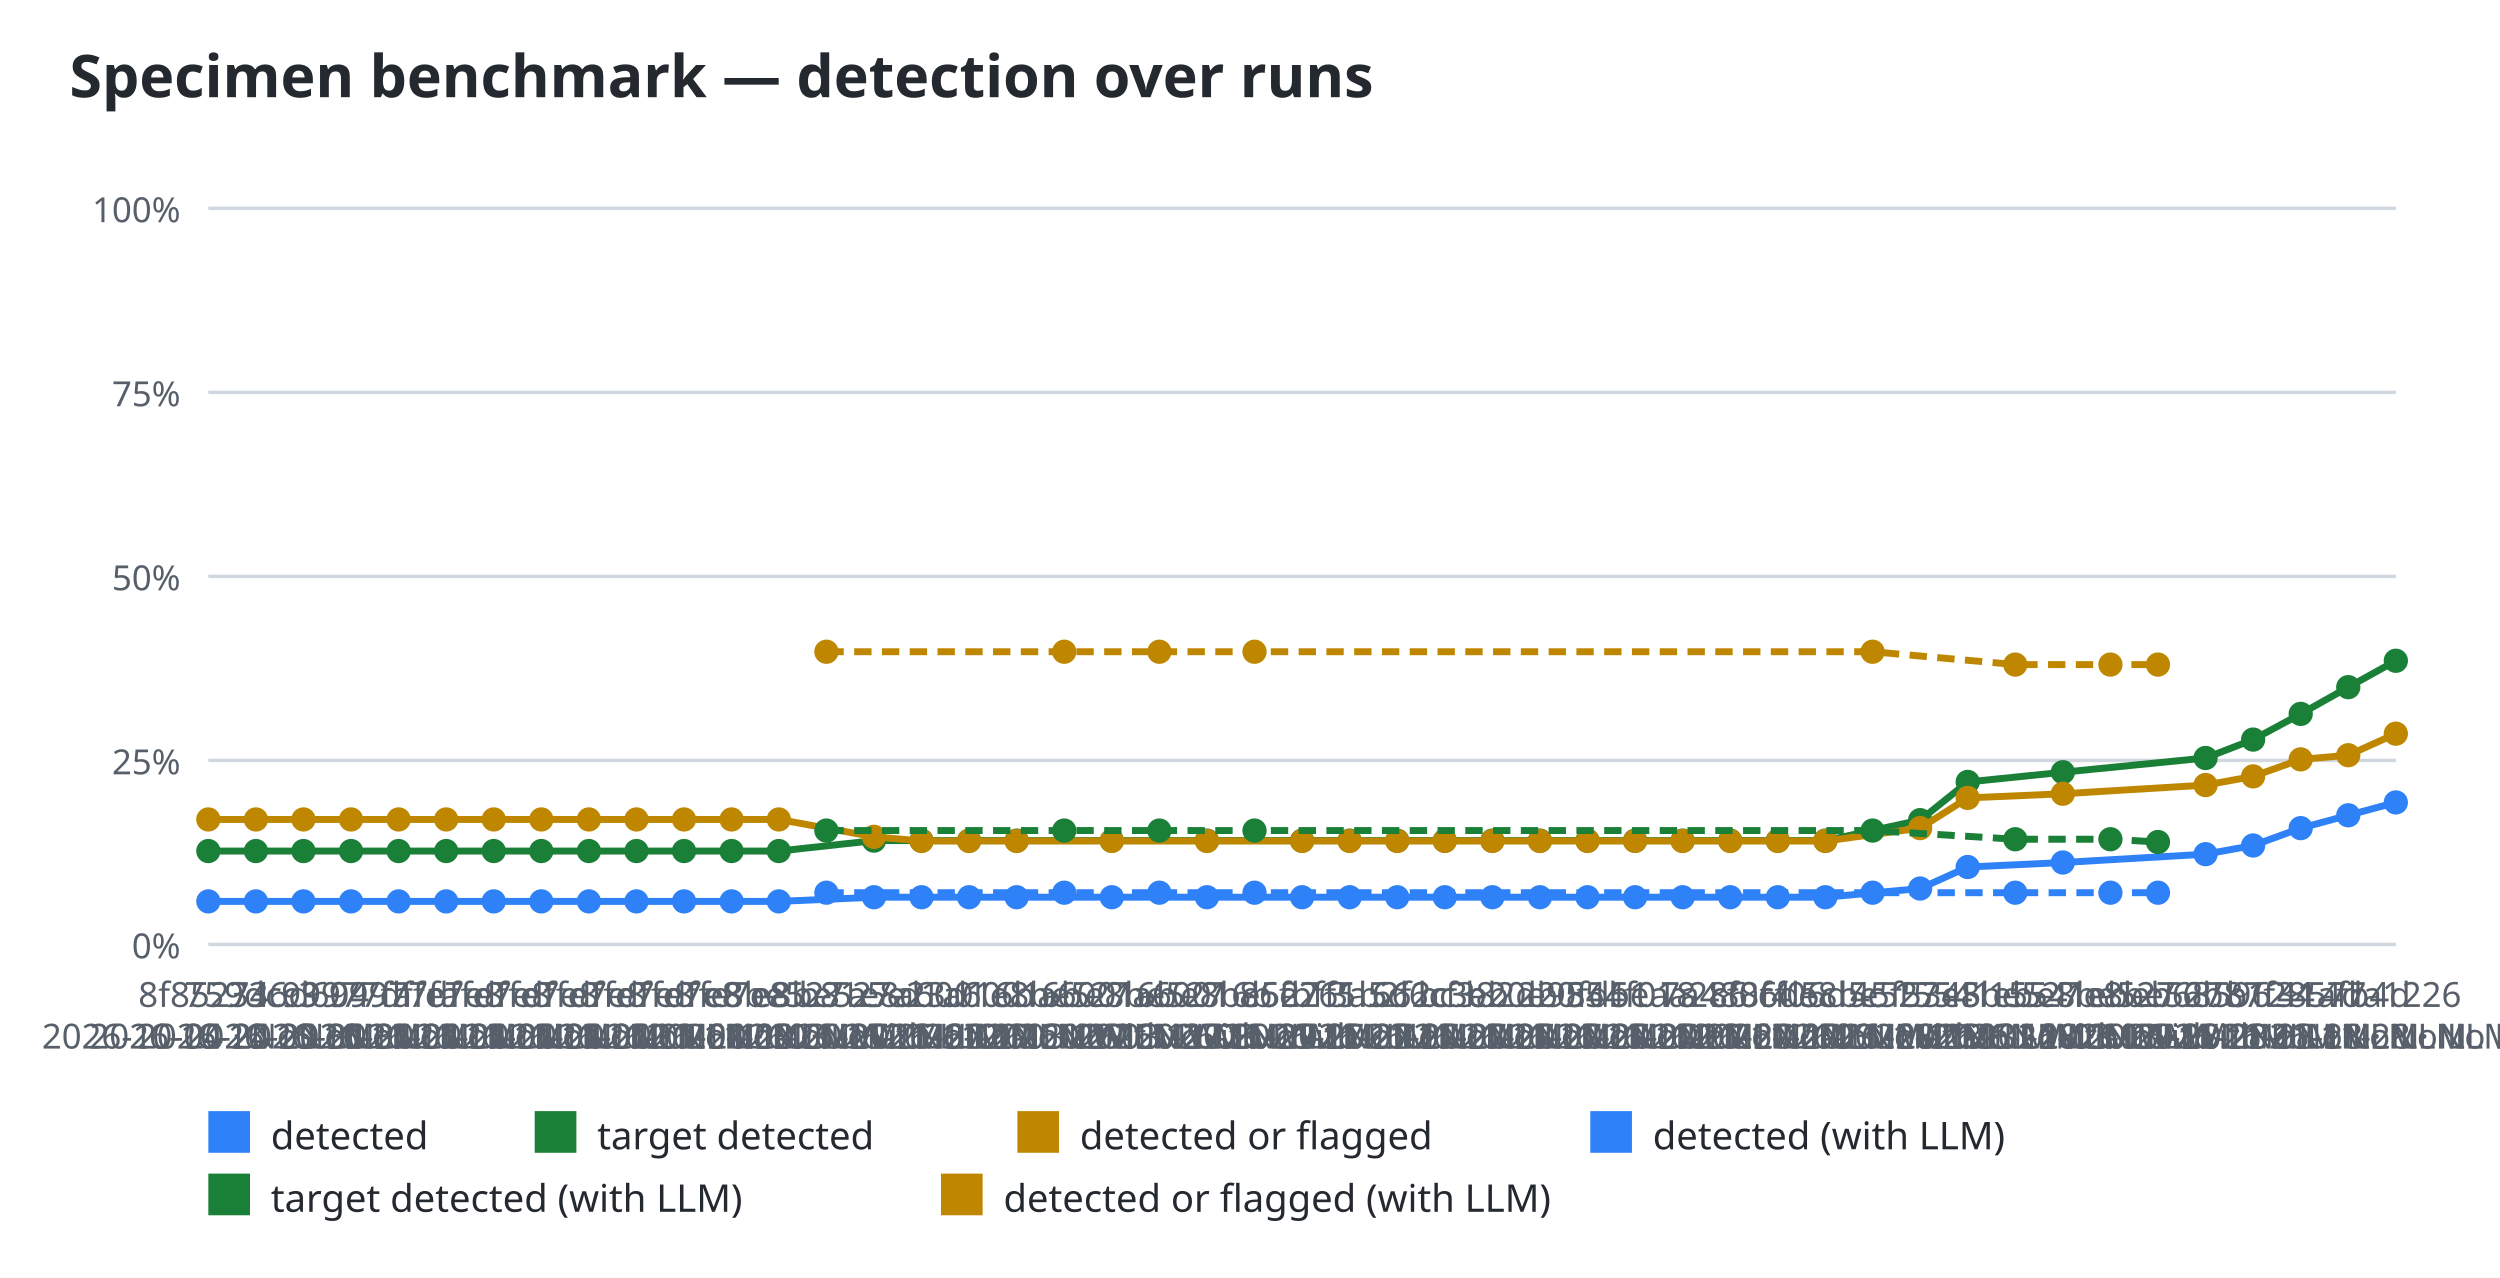
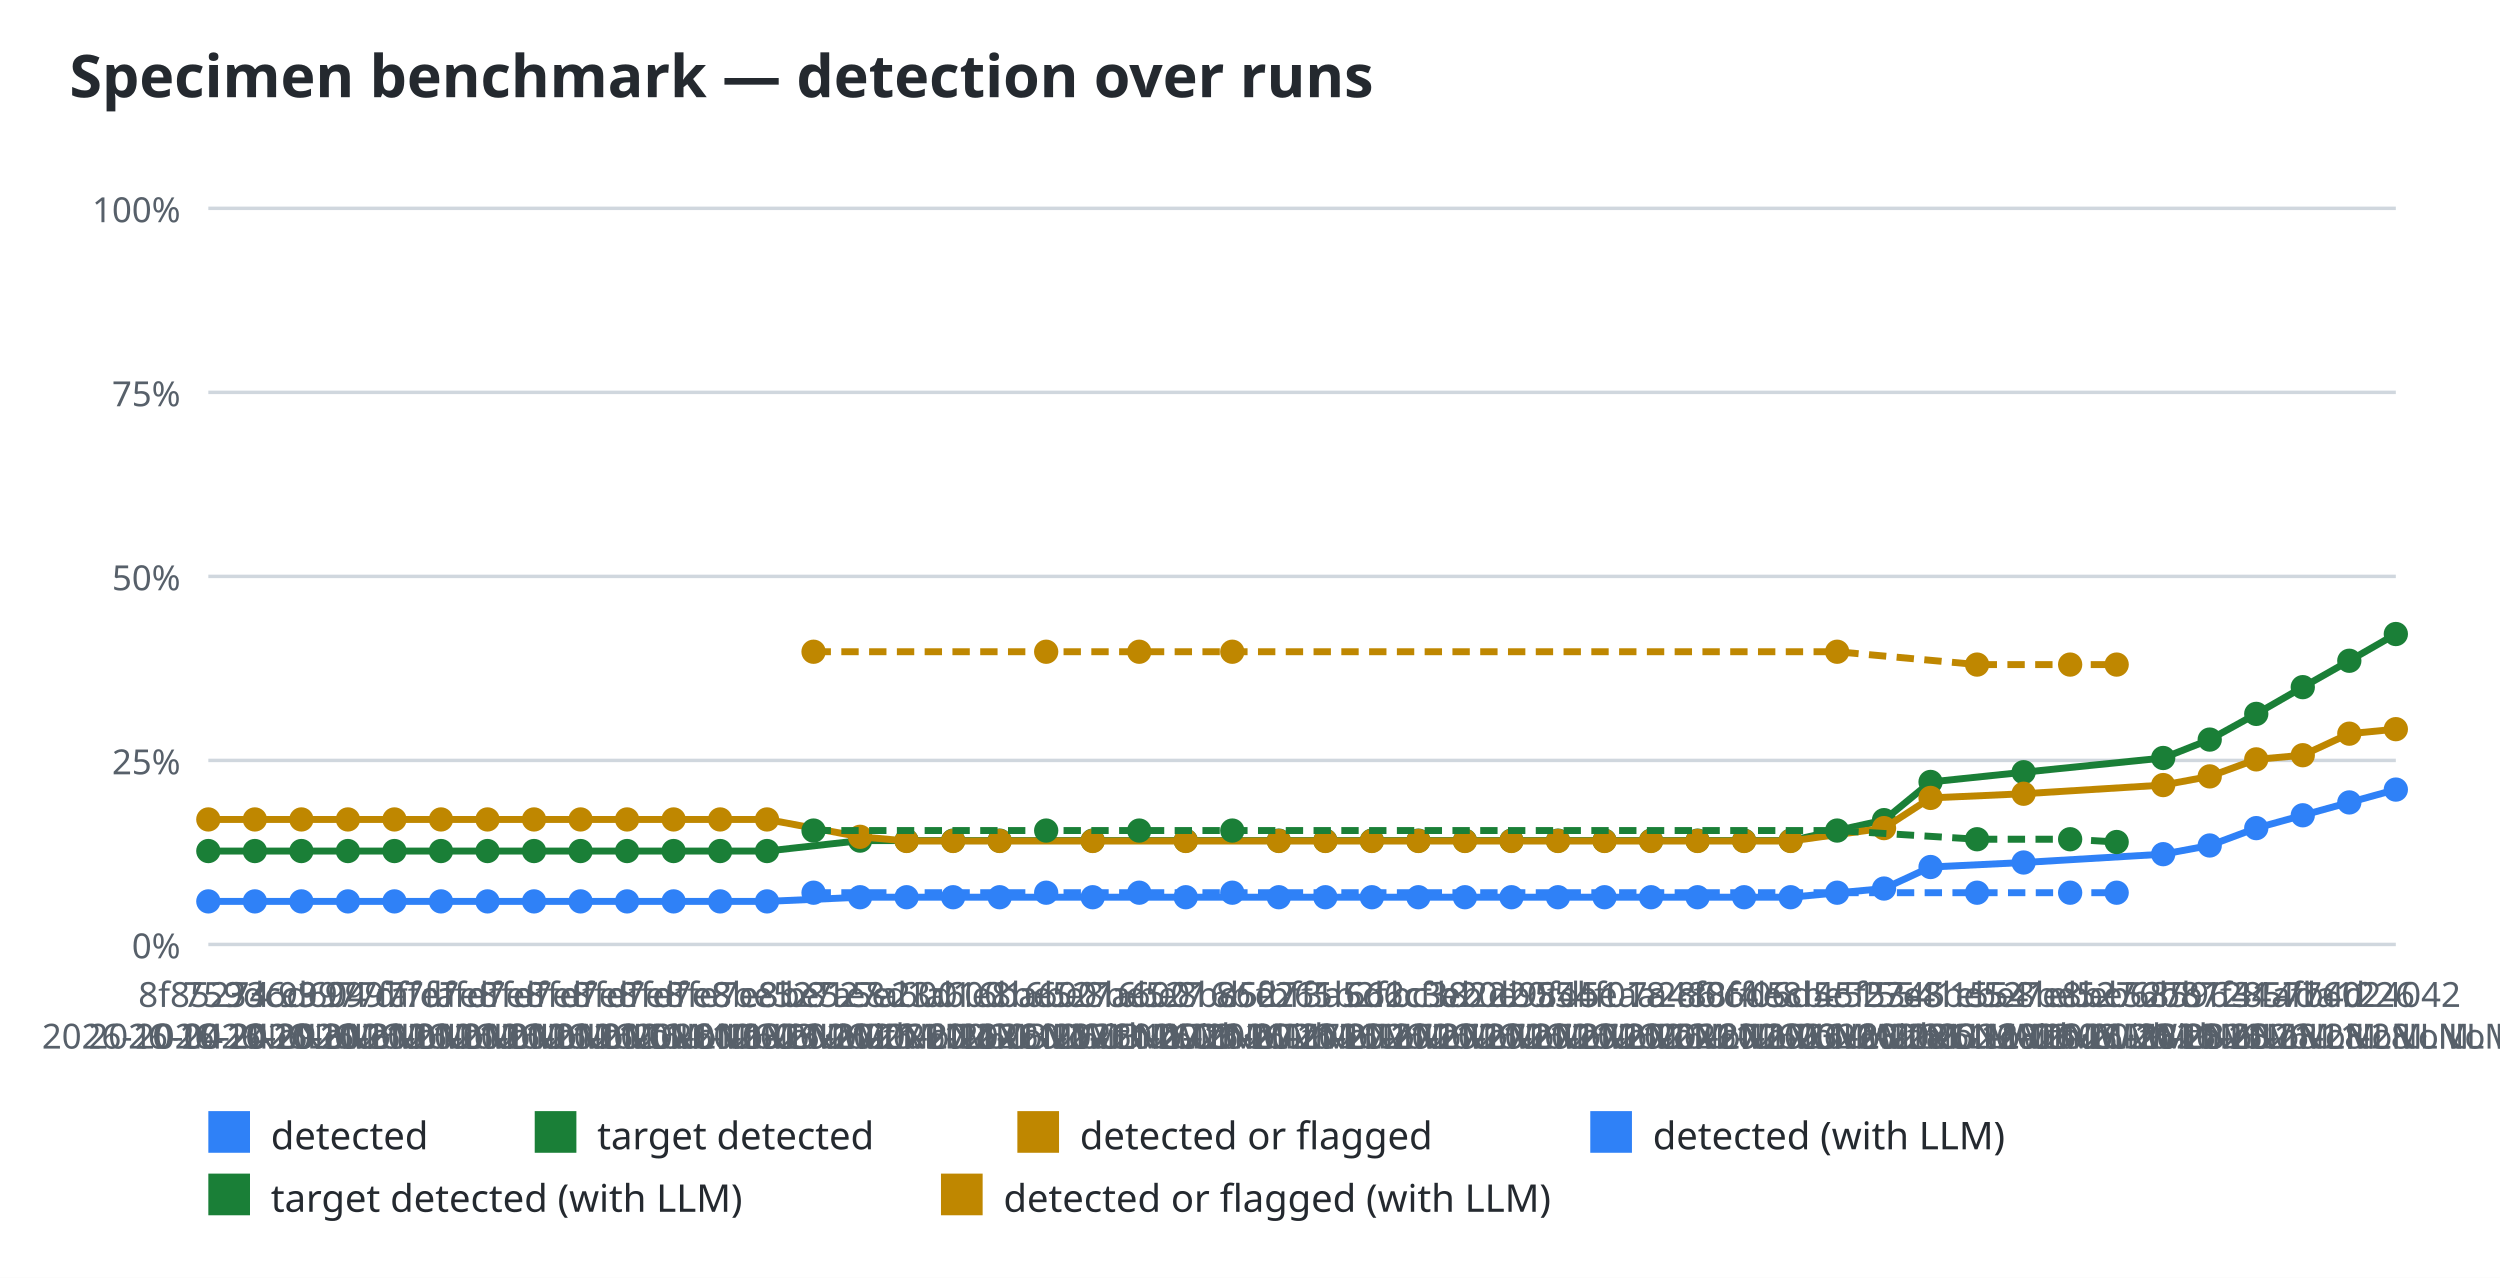
<svg xmlns="http://www.w3.org/2000/svg" viewBox="0 0 720 368" font-family="sans-serif">
  <rect width="720" height="368" fill="white" />
  <text x="20" y="28" font-size="17" font-weight="bold" fill="#24292f">Specimen benchmark — detection over runs</text>
  <line x1="60" y1="272.0" x2="690" y2="272.0" stroke="#d0d7de" stroke-width="1" />
  <text x="52" y="276.0" font-size="10" fill="#57606a" text-anchor="end">0%</text>
  <line x1="60" y1="219.0" x2="690" y2="219.0" stroke="#d0d7de" stroke-width="1" />
  <text x="52" y="223.0" font-size="10" fill="#57606a" text-anchor="end">25%</text>
  <line x1="60" y1="166.0" x2="690" y2="166.0" stroke="#d0d7de" stroke-width="1" />
  <text x="52" y="170.0" font-size="10" fill="#57606a" text-anchor="end">50%</text>
  <line x1="60" y1="113.0" x2="690" y2="113.0" stroke="#d0d7de" stroke-width="1" />
  <text x="52" y="117.0" font-size="10" fill="#57606a" text-anchor="end">75%</text>
  <line x1="60" y1="60.0" x2="690" y2="60.0" stroke="#d0d7de" stroke-width="1" />
  <text x="52" y="64.0" font-size="10" fill="#57606a" text-anchor="end">100%</text>
-   <polyline points="60.0,259.6 73.7,259.6 87.4,259.6 101.1,259.6 114.8,259.6 128.5,259.6 142.2,259.6 155.9,259.6 169.6,259.6 183.3,259.6 197.0,259.6 210.7,259.6 224.3,259.6 251.7,258.4 265.4,258.4 279.1,258.4 292.8,258.4 320.2,258.4 347.6,258.4 375.0,258.4 388.7,258.4 402.4,258.4 416.1,258.4 429.8,258.4 443.5,258.4 457.2,258.4 470.9,258.4 484.6,258.4 498.3,258.4 512.0,258.4 525.7,258.4 553.0,255.9 566.7,249.7 594.1,248.4 635.2,246.0 648.9,243.5 662.6,238.5 676.3,234.8 690.0,231.1" fill="none" stroke="#2f81f7" stroke-width="2" />
+   <polyline points="60.0,259.6 73.4,259.6 86.8,259.6 100.2,259.6 113.6,259.6 127.0,259.6 140.4,259.6 153.8,259.6 167.2,259.6 180.6,259.6 194.0,259.6 207.4,259.6 220.9,259.6 247.7,258.4 261.1,258.4 274.5,258.4 287.9,258.4 314.7,258.4 341.5,258.4 368.3,258.4 381.7,258.4 395.1,258.4 408.5,258.4 421.9,258.4 435.3,258.4 448.7,258.4 462.1,258.4 475.5,258.4 488.9,258.4 502.3,258.4 515.7,258.4 542.6,255.9 556.0,249.7 582.8,248.4 623.0,246.0 636.4,243.5 649.8,238.5 663.2,234.8 676.6,231.1 690.0,227.4" fill="none" stroke="#2f81f7" stroke-width="2" />
  <circle cx="60.0" cy="259.6" r="3.5" fill="#2f81f7" />
-   <circle cx="73.7" cy="259.6" r="3.5" fill="#2f81f7" />
-   <circle cx="87.4" cy="259.6" r="3.5" fill="#2f81f7" />
-   <circle cx="101.1" cy="259.6" r="3.5" fill="#2f81f7" />
-   <circle cx="114.8" cy="259.6" r="3.5" fill="#2f81f7" />
-   <circle cx="128.5" cy="259.6" r="3.5" fill="#2f81f7" />
-   <circle cx="142.2" cy="259.6" r="3.5" fill="#2f81f7" />
-   <circle cx="155.9" cy="259.6" r="3.5" fill="#2f81f7" />
-   <circle cx="169.6" cy="259.6" r="3.5" fill="#2f81f7" />
-   <circle cx="183.3" cy="259.6" r="3.5" fill="#2f81f7" />
-   <circle cx="197.0" cy="259.6" r="3.5" fill="#2f81f7" />
-   <circle cx="210.7" cy="259.6" r="3.5" fill="#2f81f7" />
-   <circle cx="224.3" cy="259.6" r="3.5" fill="#2f81f7" />
-   <circle cx="251.7" cy="258.4" r="3.5" fill="#2f81f7" />
-   <circle cx="265.4" cy="258.4" r="3.5" fill="#2f81f7" />
-   <circle cx="279.1" cy="258.4" r="3.5" fill="#2f81f7" />
-   <circle cx="292.8" cy="258.4" r="3.5" fill="#2f81f7" />
-   <circle cx="320.2" cy="258.4" r="3.5" fill="#2f81f7" />
-   <circle cx="347.6" cy="258.4" r="3.5" fill="#2f81f7" />
-   <circle cx="375.0" cy="258.4" r="3.5" fill="#2f81f7" />
-   <circle cx="388.7" cy="258.4" r="3.5" fill="#2f81f7" />
-   <circle cx="402.4" cy="258.4" r="3.5" fill="#2f81f7" />
-   <circle cx="416.1" cy="258.4" r="3.5" fill="#2f81f7" />
-   <circle cx="429.8" cy="258.4" r="3.5" fill="#2f81f7" />
-   <circle cx="443.5" cy="258.4" r="3.5" fill="#2f81f7" />
-   <circle cx="457.2" cy="258.4" r="3.5" fill="#2f81f7" />
-   <circle cx="470.9" cy="258.4" r="3.5" fill="#2f81f7" />
-   <circle cx="484.6" cy="258.4" r="3.5" fill="#2f81f7" />
-   <circle cx="498.3" cy="258.4" r="3.5" fill="#2f81f7" />
-   <circle cx="512.0" cy="258.4" r="3.5" fill="#2f81f7" />
-   <circle cx="525.7" cy="258.4" r="3.5" fill="#2f81f7" />
-   <circle cx="553.0" cy="255.9" r="3.5" fill="#2f81f7" />
-   <circle cx="566.7" cy="249.7" r="3.5" fill="#2f81f7" />
-   <circle cx="594.1" cy="248.4" r="3.5" fill="#2f81f7" />
-   <circle cx="635.2" cy="246.0" r="3.5" fill="#2f81f7" />
-   <circle cx="648.9" cy="243.5" r="3.5" fill="#2f81f7" />
-   <circle cx="662.6" cy="238.5" r="3.5" fill="#2f81f7" />
-   <circle cx="676.3" cy="234.8" r="3.5" fill="#2f81f7" />
-   <circle cx="690.0" cy="231.1" r="3.5" fill="#2f81f7" />
-   <polyline points="60.0,245.1 73.7,245.1 87.4,245.1 101.1,245.1 114.8,245.1 128.5,245.1 142.2,245.1 155.9,245.1 169.6,245.1 183.3,245.1 197.0,245.1 210.7,245.1 224.3,245.1 251.7,242.1 265.4,242.1 279.1,242.1 292.8,242.1 320.2,242.1 347.6,242.1 375.0,242.1 388.7,242.1 402.4,242.1 416.1,242.1 429.8,242.1 443.5,242.1 457.2,242.1 470.9,242.1 484.6,242.1 498.3,242.1 512.0,242.1 525.7,242.1 553.0,236.2 566.7,225.2 594.1,222.4 635.2,218.3 648.9,213.0 662.6,205.6 676.3,197.9 690.0,190.3" fill="none" stroke="#1a7f37" stroke-width="2" />
+   <circle cx="73.4" cy="259.6" r="3.5" fill="#2f81f7" />
+   <circle cx="86.8" cy="259.6" r="3.5" fill="#2f81f7" />
+   <circle cx="100.2" cy="259.6" r="3.5" fill="#2f81f7" />
+   <circle cx="113.6" cy="259.6" r="3.5" fill="#2f81f7" />
+   <circle cx="127.0" cy="259.6" r="3.5" fill="#2f81f7" />
+   <circle cx="140.4" cy="259.6" r="3.5" fill="#2f81f7" />
+   <circle cx="153.8" cy="259.6" r="3.5" fill="#2f81f7" />
+   <circle cx="167.2" cy="259.6" r="3.5" fill="#2f81f7" />
+   <circle cx="180.6" cy="259.6" r="3.5" fill="#2f81f7" />
+   <circle cx="194.0" cy="259.6" r="3.5" fill="#2f81f7" />
+   <circle cx="207.4" cy="259.6" r="3.5" fill="#2f81f7" />
+   <circle cx="220.9" cy="259.6" r="3.5" fill="#2f81f7" />
+   <circle cx="247.7" cy="258.4" r="3.5" fill="#2f81f7" />
+   <circle cx="261.1" cy="258.4" r="3.5" fill="#2f81f7" />
+   <circle cx="274.5" cy="258.4" r="3.5" fill="#2f81f7" />
+   <circle cx="287.9" cy="258.4" r="3.5" fill="#2f81f7" />
+   <circle cx="314.7" cy="258.4" r="3.5" fill="#2f81f7" />
+   <circle cx="341.5" cy="258.4" r="3.5" fill="#2f81f7" />
+   <circle cx="368.3" cy="258.4" r="3.5" fill="#2f81f7" />
+   <circle cx="381.7" cy="258.4" r="3.5" fill="#2f81f7" />
+   <circle cx="395.1" cy="258.4" r="3.5" fill="#2f81f7" />
+   <circle cx="408.5" cy="258.4" r="3.5" fill="#2f81f7" />
+   <circle cx="421.9" cy="258.4" r="3.5" fill="#2f81f7" />
+   <circle cx="435.3" cy="258.4" r="3.5" fill="#2f81f7" />
+   <circle cx="448.7" cy="258.4" r="3.5" fill="#2f81f7" />
+   <circle cx="462.1" cy="258.4" r="3.5" fill="#2f81f7" />
+   <circle cx="475.5" cy="258.4" r="3.5" fill="#2f81f7" />
+   <circle cx="488.9" cy="258.4" r="3.5" fill="#2f81f7" />
+   <circle cx="502.3" cy="258.4" r="3.5" fill="#2f81f7" />
+   <circle cx="515.7" cy="258.4" r="3.5" fill="#2f81f7" />
+   <circle cx="542.6" cy="255.9" r="3.5" fill="#2f81f7" />
+   <circle cx="556.0" cy="249.7" r="3.5" fill="#2f81f7" />
+   <circle cx="582.8" cy="248.4" r="3.5" fill="#2f81f7" />
+   <circle cx="623.0" cy="246.0" r="3.5" fill="#2f81f7" />
+   <circle cx="636.4" cy="243.5" r="3.5" fill="#2f81f7" />
+   <circle cx="649.8" cy="238.5" r="3.5" fill="#2f81f7" />
+   <circle cx="663.2" cy="234.8" r="3.5" fill="#2f81f7" />
+   <circle cx="676.6" cy="231.1" r="3.5" fill="#2f81f7" />
+   <circle cx="690.0" cy="227.4" r="3.5" fill="#2f81f7" />
+   <polyline points="60.0,245.1 73.4,245.1 86.8,245.1 100.2,245.1 113.6,245.1 127.0,245.1 140.4,245.1 153.8,245.1 167.2,245.1 180.6,245.1 194.0,245.1 207.4,245.1 220.9,245.1 247.7,242.1 261.1,242.1 274.5,242.1 287.9,242.1 314.7,242.1 341.5,242.1 368.3,242.1 381.7,242.1 395.1,242.1 408.5,242.1 421.9,242.1 435.3,242.1 448.7,242.1 462.1,242.1 475.5,242.1 488.9,242.1 502.3,242.1 515.7,242.1 542.6,236.2 556.0,225.2 582.8,222.4 623.0,218.3 636.4,213.0 649.8,205.6 663.2,197.9 676.6,190.3 690.0,182.6" fill="none" stroke="#1a7f37" stroke-width="2" />
  <circle cx="60.0" cy="245.1" r="3.5" fill="#1a7f37" />
-   <circle cx="73.7" cy="245.1" r="3.5" fill="#1a7f37" />
-   <circle cx="87.4" cy="245.1" r="3.5" fill="#1a7f37" />
-   <circle cx="101.1" cy="245.1" r="3.5" fill="#1a7f37" />
-   <circle cx="114.8" cy="245.1" r="3.5" fill="#1a7f37" />
-   <circle cx="128.5" cy="245.1" r="3.5" fill="#1a7f37" />
-   <circle cx="142.2" cy="245.1" r="3.5" fill="#1a7f37" />
-   <circle cx="155.9" cy="245.1" r="3.5" fill="#1a7f37" />
-   <circle cx="169.6" cy="245.1" r="3.5" fill="#1a7f37" />
-   <circle cx="183.3" cy="245.1" r="3.5" fill="#1a7f37" />
-   <circle cx="197.0" cy="245.1" r="3.5" fill="#1a7f37" />
-   <circle cx="210.7" cy="245.1" r="3.5" fill="#1a7f37" />
-   <circle cx="224.3" cy="245.1" r="3.5" fill="#1a7f37" />
-   <circle cx="251.7" cy="242.1" r="3.5" fill="#1a7f37" />
-   <circle cx="265.4" cy="242.1" r="3.5" fill="#1a7f37" />
-   <circle cx="279.1" cy="242.1" r="3.5" fill="#1a7f37" />
-   <circle cx="292.8" cy="242.1" r="3.5" fill="#1a7f37" />
-   <circle cx="320.2" cy="242.1" r="3.5" fill="#1a7f37" />
-   <circle cx="347.6" cy="242.1" r="3.5" fill="#1a7f37" />
-   <circle cx="375.0" cy="242.1" r="3.5" fill="#1a7f37" />
-   <circle cx="388.7" cy="242.1" r="3.5" fill="#1a7f37" />
-   <circle cx="402.4" cy="242.1" r="3.5" fill="#1a7f37" />
-   <circle cx="416.1" cy="242.1" r="3.5" fill="#1a7f37" />
-   <circle cx="429.8" cy="242.1" r="3.5" fill="#1a7f37" />
-   <circle cx="443.5" cy="242.1" r="3.5" fill="#1a7f37" />
-   <circle cx="457.2" cy="242.1" r="3.5" fill="#1a7f37" />
-   <circle cx="470.9" cy="242.1" r="3.5" fill="#1a7f37" />
-   <circle cx="484.6" cy="242.1" r="3.5" fill="#1a7f37" />
-   <circle cx="498.3" cy="242.1" r="3.5" fill="#1a7f37" />
-   <circle cx="512.0" cy="242.1" r="3.5" fill="#1a7f37" />
-   <circle cx="525.7" cy="242.1" r="3.5" fill="#1a7f37" />
-   <circle cx="553.0" cy="236.2" r="3.5" fill="#1a7f37" />
-   <circle cx="566.7" cy="225.2" r="3.5" fill="#1a7f37" />
-   <circle cx="594.1" cy="222.4" r="3.5" fill="#1a7f37" />
-   <circle cx="635.2" cy="218.3" r="3.5" fill="#1a7f37" />
-   <circle cx="648.9" cy="213.0" r="3.5" fill="#1a7f37" />
-   <circle cx="662.6" cy="205.6" r="3.5" fill="#1a7f37" />
-   <circle cx="676.3" cy="197.9" r="3.5" fill="#1a7f37" />
-   <circle cx="690.0" cy="190.3" r="3.5" fill="#1a7f37" />
-   <polyline points="60.0,236.0 73.7,236.0 87.4,236.0 101.1,236.0 114.8,236.0 128.5,236.0 142.2,236.0 155.9,236.0 169.6,236.0 183.3,236.0 197.0,236.0 210.7,236.0 224.3,236.0 251.7,241.0 265.4,242.2 279.1,242.2 292.8,242.2 320.2,242.2 347.6,242.2 375.0,242.2 388.7,242.2 402.4,242.2 416.1,242.2 429.8,242.2 443.5,242.2 457.2,242.2 470.9,242.2 484.6,242.2 498.3,242.2 512.0,242.2 525.7,242.2 553.0,238.5 566.7,229.8 594.1,228.6 635.2,226.1 648.9,223.6 662.6,218.7 676.3,217.5 690.0,211.3" fill="none" stroke="#bf8700" stroke-width="2" />
+   <circle cx="73.4" cy="245.1" r="3.5" fill="#1a7f37" />
+   <circle cx="86.8" cy="245.1" r="3.5" fill="#1a7f37" />
+   <circle cx="100.2" cy="245.1" r="3.5" fill="#1a7f37" />
+   <circle cx="113.6" cy="245.1" r="3.5" fill="#1a7f37" />
+   <circle cx="127.0" cy="245.1" r="3.5" fill="#1a7f37" />
+   <circle cx="140.4" cy="245.1" r="3.5" fill="#1a7f37" />
+   <circle cx="153.8" cy="245.1" r="3.5" fill="#1a7f37" />
+   <circle cx="167.2" cy="245.1" r="3.5" fill="#1a7f37" />
+   <circle cx="180.6" cy="245.1" r="3.5" fill="#1a7f37" />
+   <circle cx="194.0" cy="245.1" r="3.5" fill="#1a7f37" />
+   <circle cx="207.4" cy="245.1" r="3.5" fill="#1a7f37" />
+   <circle cx="220.9" cy="245.1" r="3.5" fill="#1a7f37" />
+   <circle cx="247.7" cy="242.1" r="3.5" fill="#1a7f37" />
+   <circle cx="261.1" cy="242.1" r="3.5" fill="#1a7f37" />
+   <circle cx="274.5" cy="242.1" r="3.5" fill="#1a7f37" />
+   <circle cx="287.9" cy="242.1" r="3.5" fill="#1a7f37" />
+   <circle cx="314.7" cy="242.1" r="3.5" fill="#1a7f37" />
+   <circle cx="341.5" cy="242.1" r="3.5" fill="#1a7f37" />
+   <circle cx="368.3" cy="242.1" r="3.5" fill="#1a7f37" />
+   <circle cx="381.7" cy="242.1" r="3.5" fill="#1a7f37" />
+   <circle cx="395.1" cy="242.1" r="3.5" fill="#1a7f37" />
+   <circle cx="408.5" cy="242.1" r="3.5" fill="#1a7f37" />
+   <circle cx="421.9" cy="242.1" r="3.5" fill="#1a7f37" />
+   <circle cx="435.3" cy="242.1" r="3.5" fill="#1a7f37" />
+   <circle cx="448.7" cy="242.1" r="3.5" fill="#1a7f37" />
+   <circle cx="462.1" cy="242.1" r="3.5" fill="#1a7f37" />
+   <circle cx="475.5" cy="242.1" r="3.5" fill="#1a7f37" />
+   <circle cx="488.9" cy="242.1" r="3.5" fill="#1a7f37" />
+   <circle cx="502.3" cy="242.1" r="3.5" fill="#1a7f37" />
+   <circle cx="515.7" cy="242.1" r="3.5" fill="#1a7f37" />
+   <circle cx="542.6" cy="236.2" r="3.5" fill="#1a7f37" />
+   <circle cx="556.0" cy="225.2" r="3.5" fill="#1a7f37" />
+   <circle cx="582.8" cy="222.4" r="3.5" fill="#1a7f37" />
+   <circle cx="623.0" cy="218.3" r="3.5" fill="#1a7f37" />
+   <circle cx="636.4" cy="213.0" r="3.5" fill="#1a7f37" />
+   <circle cx="649.8" cy="205.6" r="3.5" fill="#1a7f37" />
+   <circle cx="663.2" cy="197.9" r="3.5" fill="#1a7f37" />
+   <circle cx="676.6" cy="190.3" r="3.5" fill="#1a7f37" />
+   <circle cx="690.0" cy="182.6" r="3.5" fill="#1a7f37" />
+   <polyline points="60.0,236.0 73.4,236.0 86.8,236.0 100.2,236.0 113.6,236.0 127.0,236.0 140.4,236.0 153.8,236.0 167.2,236.0 180.6,236.0 194.0,236.0 207.4,236.0 220.9,236.0 247.7,241.0 261.1,242.2 274.5,242.2 287.9,242.2 314.7,242.2 341.5,242.2 368.3,242.2 381.7,242.2 395.1,242.2 408.5,242.2 421.9,242.2 435.3,242.2 448.7,242.2 462.1,242.2 475.5,242.2 488.9,242.2 502.3,242.2 515.7,242.2 542.6,238.5 556.0,229.8 582.8,228.6 623.0,226.1 636.4,223.6 649.8,218.7 663.2,217.5 676.6,211.3 690.0,210.0" fill="none" stroke="#bf8700" stroke-width="2" />
  <circle cx="60.0" cy="236.0" r="3.5" fill="#bf8700" />
-   <circle cx="73.7" cy="236.0" r="3.5" fill="#bf8700" />
-   <circle cx="87.4" cy="236.0" r="3.5" fill="#bf8700" />
-   <circle cx="101.1" cy="236.0" r="3.5" fill="#bf8700" />
-   <circle cx="114.8" cy="236.0" r="3.5" fill="#bf8700" />
-   <circle cx="128.5" cy="236.0" r="3.5" fill="#bf8700" />
-   <circle cx="142.2" cy="236.0" r="3.5" fill="#bf8700" />
-   <circle cx="155.9" cy="236.0" r="3.5" fill="#bf8700" />
-   <circle cx="169.6" cy="236.0" r="3.5" fill="#bf8700" />
-   <circle cx="183.3" cy="236.0" r="3.5" fill="#bf8700" />
-   <circle cx="197.0" cy="236.0" r="3.5" fill="#bf8700" />
-   <circle cx="210.7" cy="236.0" r="3.5" fill="#bf8700" />
-   <circle cx="224.3" cy="236.0" r="3.5" fill="#bf8700" />
-   <circle cx="251.7" cy="241.0" r="3.5" fill="#bf8700" />
-   <circle cx="265.4" cy="242.2" r="3.5" fill="#bf8700" />
-   <circle cx="279.1" cy="242.2" r="3.5" fill="#bf8700" />
-   <circle cx="292.8" cy="242.2" r="3.5" fill="#bf8700" />
-   <circle cx="320.2" cy="242.2" r="3.5" fill="#bf8700" />
-   <circle cx="347.6" cy="242.2" r="3.5" fill="#bf8700" />
-   <circle cx="375.0" cy="242.2" r="3.5" fill="#bf8700" />
-   <circle cx="388.7" cy="242.2" r="3.5" fill="#bf8700" />
-   <circle cx="402.4" cy="242.2" r="3.5" fill="#bf8700" />
-   <circle cx="416.1" cy="242.2" r="3.5" fill="#bf8700" />
-   <circle cx="429.8" cy="242.2" r="3.5" fill="#bf8700" />
-   <circle cx="443.5" cy="242.2" r="3.5" fill="#bf8700" />
-   <circle cx="457.2" cy="242.2" r="3.5" fill="#bf8700" />
-   <circle cx="470.9" cy="242.2" r="3.5" fill="#bf8700" />
-   <circle cx="484.6" cy="242.2" r="3.5" fill="#bf8700" />
-   <circle cx="498.3" cy="242.2" r="3.5" fill="#bf8700" />
-   <circle cx="512.0" cy="242.2" r="3.5" fill="#bf8700" />
-   <circle cx="525.7" cy="242.2" r="3.5" fill="#bf8700" />
-   <circle cx="553.0" cy="238.5" r="3.5" fill="#bf8700" />
-   <circle cx="566.7" cy="229.8" r="3.5" fill="#bf8700" />
-   <circle cx="594.1" cy="228.6" r="3.5" fill="#bf8700" />
-   <circle cx="635.2" cy="226.1" r="3.5" fill="#bf8700" />
-   <circle cx="648.9" cy="223.6" r="3.5" fill="#bf8700" />
-   <circle cx="662.6" cy="218.7" r="3.5" fill="#bf8700" />
-   <circle cx="676.3" cy="217.5" r="3.5" fill="#bf8700" />
-   <circle cx="690.0" cy="211.3" r="3.5" fill="#bf8700" />
-   <polyline points="238.0,257.1 306.5,257.1 333.9,257.1 361.3,257.1 539.3,257.1 580.4,257.1 607.8,257.1 621.5,257.1" fill="none" stroke="#2f81f7" stroke-width="2" stroke-dasharray="5 3" />
-   <circle cx="238.0" cy="257.1" r="3.5" fill="#2f81f7" />
-   <circle cx="306.5" cy="257.1" r="3.5" fill="#2f81f7" />
-   <circle cx="333.9" cy="257.1" r="3.5" fill="#2f81f7" />
-   <circle cx="361.3" cy="257.1" r="3.5" fill="#2f81f7" />
-   <circle cx="539.3" cy="257.1" r="3.5" fill="#2f81f7" />
-   <circle cx="580.4" cy="257.1" r="3.5" fill="#2f81f7" />
-   <circle cx="607.8" cy="257.1" r="3.5" fill="#2f81f7" />
-   <circle cx="621.5" cy="257.1" r="3.5" fill="#2f81f7" />
-   <polyline points="238.0,239.2 306.5,239.2 333.9,239.2 361.3,239.2 539.3,239.2 580.4,241.7 607.8,241.7 621.5,242.5" fill="none" stroke="#1a7f37" stroke-width="2" stroke-dasharray="5 3" />
-   <circle cx="238.0" cy="239.2" r="3.5" fill="#1a7f37" />
-   <circle cx="306.5" cy="239.2" r="3.5" fill="#1a7f37" />
-   <circle cx="333.9" cy="239.2" r="3.5" fill="#1a7f37" />
-   <circle cx="361.3" cy="239.2" r="3.5" fill="#1a7f37" />
-   <circle cx="539.3" cy="239.2" r="3.5" fill="#1a7f37" />
-   <circle cx="580.4" cy="241.7" r="3.5" fill="#1a7f37" />
-   <circle cx="607.8" cy="241.7" r="3.5" fill="#1a7f37" />
-   <circle cx="621.5" cy="242.5" r="3.5" fill="#1a7f37" />
-   <polyline points="238.0,187.7 306.5,187.7 333.9,187.7 361.3,187.7 539.3,187.7 580.4,191.4 607.8,191.4 621.5,191.4" fill="none" stroke="#bf8700" stroke-width="2" stroke-dasharray="5 3" />
-   <circle cx="238.0" cy="187.7" r="3.5" fill="#bf8700" />
-   <circle cx="306.5" cy="187.7" r="3.5" fill="#bf8700" />
-   <circle cx="333.9" cy="187.7" r="3.5" fill="#bf8700" />
-   <circle cx="361.3" cy="187.7" r="3.5" fill="#bf8700" />
-   <circle cx="539.3" cy="187.7" r="3.5" fill="#bf8700" />
-   <circle cx="580.4" cy="191.4" r="3.5" fill="#bf8700" />
-   <circle cx="607.8" cy="191.4" r="3.5" fill="#bf8700" />
-   <circle cx="621.5" cy="191.4" r="3.5" fill="#bf8700" />
+   <circle cx="73.4" cy="236.0" r="3.5" fill="#bf8700" />
+   <circle cx="86.8" cy="236.0" r="3.5" fill="#bf8700" />
+   <circle cx="100.2" cy="236.0" r="3.5" fill="#bf8700" />
+   <circle cx="113.6" cy="236.0" r="3.5" fill="#bf8700" />
+   <circle cx="127.0" cy="236.0" r="3.5" fill="#bf8700" />
+   <circle cx="140.4" cy="236.0" r="3.5" fill="#bf8700" />
+   <circle cx="153.8" cy="236.0" r="3.5" fill="#bf8700" />
+   <circle cx="167.2" cy="236.0" r="3.5" fill="#bf8700" />
+   <circle cx="180.6" cy="236.0" r="3.5" fill="#bf8700" />
+   <circle cx="194.0" cy="236.0" r="3.5" fill="#bf8700" />
+   <circle cx="207.4" cy="236.0" r="3.5" fill="#bf8700" />
+   <circle cx="220.9" cy="236.0" r="3.5" fill="#bf8700" />
+   <circle cx="247.7" cy="241.0" r="3.5" fill="#bf8700" />
+   <circle cx="261.1" cy="242.2" r="3.5" fill="#bf8700" />
+   <circle cx="274.5" cy="242.2" r="3.5" fill="#bf8700" />
+   <circle cx="287.9" cy="242.2" r="3.5" fill="#bf8700" />
+   <circle cx="314.7" cy="242.2" r="3.5" fill="#bf8700" />
+   <circle cx="341.5" cy="242.2" r="3.5" fill="#bf8700" />
+   <circle cx="368.3" cy="242.2" r="3.5" fill="#bf8700" />
+   <circle cx="381.7" cy="242.2" r="3.5" fill="#bf8700" />
+   <circle cx="395.1" cy="242.2" r="3.5" fill="#bf8700" />
+   <circle cx="408.5" cy="242.2" r="3.5" fill="#bf8700" />
+   <circle cx="421.9" cy="242.2" r="3.5" fill="#bf8700" />
+   <circle cx="435.3" cy="242.2" r="3.5" fill="#bf8700" />
+   <circle cx="448.7" cy="242.2" r="3.5" fill="#bf8700" />
+   <circle cx="462.1" cy="242.2" r="3.5" fill="#bf8700" />
+   <circle cx="475.5" cy="242.2" r="3.5" fill="#bf8700" />
+   <circle cx="488.9" cy="242.2" r="3.5" fill="#bf8700" />
+   <circle cx="502.3" cy="242.2" r="3.5" fill="#bf8700" />
+   <circle cx="515.7" cy="242.2" r="3.5" fill="#bf8700" />
+   <circle cx="542.6" cy="238.5" r="3.5" fill="#bf8700" />
+   <circle cx="556.0" cy="229.8" r="3.5" fill="#bf8700" />
+   <circle cx="582.8" cy="228.6" r="3.5" fill="#bf8700" />
+   <circle cx="623.0" cy="226.1" r="3.5" fill="#bf8700" />
+   <circle cx="636.4" cy="223.6" r="3.5" fill="#bf8700" />
+   <circle cx="649.8" cy="218.7" r="3.5" fill="#bf8700" />
+   <circle cx="663.2" cy="217.5" r="3.5" fill="#bf8700" />
+   <circle cx="676.6" cy="211.3" r="3.5" fill="#bf8700" />
+   <circle cx="690.0" cy="210.0" r="3.5" fill="#bf8700" />
+   <polyline points="234.3,257.1 301.3,257.1 328.1,257.1 354.9,257.1 529.1,257.1 569.4,257.1 596.2,257.1 609.6,257.1" fill="none" stroke="#2f81f7" stroke-width="2" stroke-dasharray="5 3" />
+   <circle cx="234.3" cy="257.1" r="3.5" fill="#2f81f7" />
+   <circle cx="301.3" cy="257.1" r="3.5" fill="#2f81f7" />
+   <circle cx="328.1" cy="257.1" r="3.5" fill="#2f81f7" />
+   <circle cx="354.9" cy="257.1" r="3.5" fill="#2f81f7" />
+   <circle cx="529.1" cy="257.1" r="3.5" fill="#2f81f7" />
+   <circle cx="569.4" cy="257.1" r="3.5" fill="#2f81f7" />
+   <circle cx="596.2" cy="257.1" r="3.5" fill="#2f81f7" />
+   <circle cx="609.6" cy="257.1" r="3.5" fill="#2f81f7" />
+   <polyline points="234.3,239.2 301.3,239.2 328.1,239.2 354.9,239.2 529.1,239.2 569.4,241.7 596.2,241.7 609.6,242.5" fill="none" stroke="#1a7f37" stroke-width="2" stroke-dasharray="5 3" />
+   <circle cx="234.3" cy="239.2" r="3.5" fill="#1a7f37" />
+   <circle cx="301.3" cy="239.2" r="3.5" fill="#1a7f37" />
+   <circle cx="328.1" cy="239.2" r="3.5" fill="#1a7f37" />
+   <circle cx="354.9" cy="239.2" r="3.5" fill="#1a7f37" />
+   <circle cx="529.1" cy="239.2" r="3.5" fill="#1a7f37" />
+   <circle cx="569.4" cy="241.7" r="3.5" fill="#1a7f37" />
+   <circle cx="596.2" cy="241.7" r="3.5" fill="#1a7f37" />
+   <circle cx="609.6" cy="242.5" r="3.5" fill="#1a7f37" />
+   <polyline points="234.3,187.7 301.3,187.7 328.1,187.7 354.9,187.7 529.1,187.7 569.4,191.4 596.2,191.4 609.6,191.4" fill="none" stroke="#bf8700" stroke-width="2" stroke-dasharray="5 3" />
+   <circle cx="234.3" cy="187.7" r="3.5" fill="#bf8700" />
+   <circle cx="301.3" cy="187.7" r="3.5" fill="#bf8700" />
+   <circle cx="328.1" cy="187.7" r="3.5" fill="#bf8700" />
+   <circle cx="354.9" cy="187.7" r="3.5" fill="#bf8700" />
+   <circle cx="529.1" cy="187.7" r="3.5" fill="#bf8700" />
+   <circle cx="569.4" cy="191.4" r="3.5" fill="#bf8700" />
+   <circle cx="596.2" cy="191.4" r="3.5" fill="#bf8700" />
+   <circle cx="609.6" cy="191.4" r="3.5" fill="#bf8700" />
  <text x="60.0" y="290" font-size="10" fill="#57606a" text-anchor="middle">
    <tspan x="60.0" dy="0">8f85274</tspan>
    <tspan x="60.0" dy="12">2026-10-04 · No LLM</tspan>
  </text>
-   <text x="73.7" y="290" font-size="10" fill="#57606a" text-anchor="middle">
-     <tspan x="73.7" dy="0">759dcc3</tspan>
-     <tspan x="73.7" dy="12">2026-10-24 · No LLM</tspan>
-   </text>
-   <text x="87.4" y="290" font-size="10" fill="#57606a" text-anchor="middle">
-     <tspan x="87.4" dy="0">336d604</tspan>
-     <tspan x="87.4" dy="12">2026-10-29 · No LLM</tspan>
-   </text>
-   <text x="101.1" y="290" font-size="10" fill="#57606a" text-anchor="middle">
-     <tspan x="101.1" dy="0">99977fa</tspan>
-     <tspan x="101.1" dy="12">2026-10-31 · No LLM</tspan>
-   </text>
-   <text x="114.8" y="290" font-size="10" fill="#57606a" text-anchor="middle">
-     <tspan x="114.8" dy="0">99977fa</tspan>
-     <tspan x="114.8" dy="12">2026-10-31 · No LLM</tspan>
-   </text>
-   <text x="128.5" y="290" font-size="10" fill="#57606a" text-anchor="middle">
-     <tspan x="128.5" dy="0">dffe7e8</tspan>
-     <tspan x="128.5" dy="12">2026-11-01 · No LLM</tspan>
-   </text>
-   <text x="142.2" y="290" font-size="10" fill="#57606a" text-anchor="middle">
-     <tspan x="142.2" dy="0">dffe7e8</tspan>
-     <tspan x="142.2" dy="12">2026-11-01 · No LLM</tspan>
-   </text>
-   <text x="155.9" y="290" font-size="10" fill="#57606a" text-anchor="middle">
-     <tspan x="155.9" dy="0">dffe7e8</tspan>
-     <tspan x="155.9" dy="12">2026-11-01 · No LLM</tspan>
-   </text>
-   <text x="169.6" y="290" font-size="10" fill="#57606a" text-anchor="middle">
-     <tspan x="169.6" dy="0">dffe7e8</tspan>
-     <tspan x="169.6" dy="12">2026-11-01 · No LLM</tspan>
-   </text>
-   <text x="183.3" y="290" font-size="10" fill="#57606a" text-anchor="middle">
-     <tspan x="183.3" dy="0">dffe7e8</tspan>
-     <tspan x="183.3" dy="12">2026-11-01 · No LLM</tspan>
-   </text>
-   <text x="197.0" y="290" font-size="10" fill="#57606a" text-anchor="middle">
-     <tspan x="197.0" dy="0">dffe7e8</tspan>
-     <tspan x="197.0" dy="12">2026-11-01 · No LLM</tspan>
-   </text>
-   <text x="210.7" y="290" font-size="10" fill="#57606a" text-anchor="middle">
-     <tspan x="210.7" dy="0">dffe7e8</tspan>
-     <tspan x="210.7" dy="12">2026-11-01 · No LLM</tspan>
-   </text>
-   <text x="224.3" y="290" font-size="10" fill="#57606a" text-anchor="middle">
-     <tspan x="224.3" dy="0">e8be527</tspan>
-     <tspan x="224.3" dy="12">2026-11-03 · No LLM</tspan>
-   </text>
-   <text x="238.0" y="290" font-size="10" fill="#57606a" text-anchor="middle">
-     <tspan x="238.0" dy="0">e8be527</tspan>
-     <tspan x="238.0" dy="12">2026-11-03 · With LLM</tspan>
-   </text>
-   <text x="251.7" y="290" font-size="10" fill="#57606a" text-anchor="middle">
-     <tspan x="251.7" dy="0">b81e8d1</tspan>
-     <tspan x="251.7" dy="12">2026-11-27 · No LLM</tspan>
-   </text>
-   <text x="265.4" y="290" font-size="10" fill="#57606a" text-anchor="middle">
-     <tspan x="265.4" dy="0">a5e23d1</tspan>
-     <tspan x="265.4" dy="12">2026-11-27 · No LLM</tspan>
-   </text>
-   <text x="279.1" y="290" font-size="10" fill="#57606a" text-anchor="middle">
-     <tspan x="279.1" dy="0">a60016b</tspan>
-     <tspan x="279.1" dy="12">2026-11-27 · No LLM</tspan>
-   </text>
-   <text x="292.8" y="290" font-size="10" fill="#57606a" text-anchor="middle">
-     <tspan x="292.8" dy="0">a60016b</tspan>
-     <tspan x="292.8" dy="12">2026-11-27 · No LLM</tspan>
-   </text>
-   <text x="306.5" y="290" font-size="10" fill="#57606a" text-anchor="middle">
-     <tspan x="306.5" dy="0">e8be527</tspan>
-     <tspan x="306.5" dy="12">2026-11-03 · With LLM</tspan>
-   </text>
-   <text x="320.2" y="290" font-size="10" fill="#57606a" text-anchor="middle">
-     <tspan x="320.2" dy="0">a60016b</tspan>
-     <tspan x="320.2" dy="12">2026-11-27 · No LLM</tspan>
-   </text>
-   <text x="333.9" y="290" font-size="10" fill="#57606a" text-anchor="middle">
-     <tspan x="333.9" dy="0">e8be527</tspan>
-     <tspan x="333.9" dy="12">2026-11-03 · With LLM</tspan>
-   </text>
-   <text x="347.6" y="290" font-size="10" fill="#57606a" text-anchor="middle">
-     <tspan x="347.6" dy="0">a60016b</tspan>
-     <tspan x="347.6" dy="12">2026-11-27 · No LLM</tspan>
-   </text>
-   <text x="361.3" y="290" font-size="10" fill="#57606a" text-anchor="middle">
-     <tspan x="361.3" dy="0">e8be527</tspan>
-     <tspan x="361.3" dy="12">2026-11-03 · With LLM</tspan>
-   </text>
-   <text x="375.0" y="290" font-size="10" fill="#57606a" text-anchor="middle">
-     <tspan x="375.0" dy="0">86fbff5</tspan>
-     <tspan x="375.0" dy="12">2026-11-27 · No LLM</tspan>
-   </text>
-   <text x="388.7" y="290" font-size="10" fill="#57606a" text-anchor="middle">
-     <tspan x="388.7" dy="0">e261b2f</tspan>
-     <tspan x="388.7" dy="12">2026-11-27 · No LLM</tspan>
-   </text>
-   <text x="402.4" y="290" font-size="10" fill="#57606a" text-anchor="middle">
-     <tspan x="402.4" dy="0">3a5d6cf</tspan>
-     <tspan x="402.4" dy="12">2026-11-27 · No LLM</tspan>
-   </text>
-   <text x="416.1" y="290" font-size="10" fill="#57606a" text-anchor="middle">
-     <tspan x="416.1" dy="0">662c3eb</tspan>
-     <tspan x="416.1" dy="12">2026-11-27 · No LLM</tspan>
-   </text>
-   <text x="429.8" y="290" font-size="10" fill="#57606a" text-anchor="middle">
-     <tspan x="429.8" dy="0">bc382db</tspan>
-     <tspan x="429.8" dy="12">2026-11-27 · No LLM</tspan>
-   </text>
-   <text x="443.5" y="290" font-size="10" fill="#57606a" text-anchor="middle">
-     <tspan x="443.5" dy="0">b20e984</tspan>
-     <tspan x="443.5" dy="12">2026-11-27 · No LLM</tspan>
-   </text>
-   <text x="457.2" y="290" font-size="10" fill="#57606a" text-anchor="middle">
-     <tspan x="457.2" dy="0">220fd51</tspan>
-     <tspan x="457.2" dy="12">2026-11-27 · No LLM</tspan>
-   </text>
-   <text x="470.9" y="290" font-size="10" fill="#57606a" text-anchor="middle">
-     <tspan x="470.9" dy="0">554f018</tspan>
-     <tspan x="470.9" dy="12">2026-11-27 · No LLM</tspan>
-   </text>
-   <text x="484.6" y="290" font-size="10" fill="#57606a" text-anchor="middle">
-     <tspan x="484.6" dy="0">beaa286</tspan>
-     <tspan x="484.6" dy="12">2026-11-27 · No LLM</tspan>
-   </text>
-   <text x="498.3" y="290" font-size="10" fill="#57606a" text-anchor="middle">
-     <tspan x="498.3" dy="0">7a488f4</tspan>
-     <tspan x="498.3" dy="12">2026-11-27 · No LLM</tspan>
-   </text>
-   <text x="512.0" y="290" font-size="10" fill="#57606a" text-anchor="middle">
-     <tspan x="512.0" dy="0">cf06d5c</tspan>
-     <tspan x="512.0" dy="12">2026-11-27 · No LLM</tspan>
-   </text>
-   <text x="525.7" y="290" font-size="10" fill="#57606a" text-anchor="middle">
-     <tspan x="525.7" dy="0">cf06d5c</tspan>
-     <tspan x="525.7" dy="12">2026-11-27 · No LLM</tspan>
-   </text>
-   <text x="539.3" y="290" font-size="10" fill="#57606a" text-anchor="middle">
-     <tspan x="539.3" dy="0">e8be527</tspan>
-     <tspan x="539.3" dy="12">2026-11-03 · With LLM</tspan>
-   </text>
-   <text x="553.0" y="290" font-size="10" fill="#57606a" text-anchor="middle">
-     <tspan x="553.0" dy="0">45f5345</tspan>
-     <tspan x="553.0" dy="12">2026-11-28 · No LLM</tspan>
-   </text>
-   <text x="566.7" y="290" font-size="10" fill="#57606a" text-anchor="middle">
-     <tspan x="566.7" dy="0">15541eb</tspan>
-     <tspan x="566.7" dy="12">2026-11-28 · No LLM</tspan>
-   </text>
-   <text x="580.4" y="290" font-size="10" fill="#57606a" text-anchor="middle">
-     <tspan x="580.4" dy="0">e8be527</tspan>
-     <tspan x="580.4" dy="12">2026-11-03 · With LLM</tspan>
-   </text>
-   <text x="594.1" y="290" font-size="10" fill="#57606a" text-anchor="middle">
-     <tspan x="594.1" dy="0">15541eb</tspan>
-     <tspan x="594.1" dy="12">2026-11-28 · No LLM</tspan>
-   </text>
-   <text x="607.8" y="290" font-size="10" fill="#57606a" text-anchor="middle">
-     <tspan x="607.8" dy="0">e8be527</tspan>
-     <tspan x="607.8" dy="12">2026-11-03 · With LLM</tspan>
-   </text>
-   <text x="621.5" y="290" font-size="10" fill="#57606a" text-anchor="middle">
-     <tspan x="621.5" dy="0">e8be527</tspan>
-     <tspan x="621.5" dy="12">2026-11-03 · With LLM</tspan>
-   </text>
-   <text x="635.2" y="290" font-size="10" fill="#57606a" text-anchor="middle">
-     <tspan x="635.2" dy="0">eb68596</tspan>
-     <tspan x="635.2" dy="12">2026-11-28 · No LLM</tspan>
-   </text>
-   <text x="648.9" y="290" font-size="10" fill="#57606a" text-anchor="middle">
-     <tspan x="648.9" dy="0">6b87f34</tspan>
-     <tspan x="648.9" dy="12">2026-11-28 · No LLM</tspan>
-   </text>
-   <text x="662.6" y="290" font-size="10" fill="#57606a" text-anchor="middle">
-     <tspan x="662.6" dy="0">b128577</tspan>
-     <tspan x="662.6" dy="12">2026-11-28 · No LLM</tspan>
-   </text>
-   <text x="676.3" y="290" font-size="10" fill="#57606a" text-anchor="middle">
-     <tspan x="676.3" dy="0">41afb4d</tspan>
-     <tspan x="676.3" dy="12">2026-11-28 · No LLM</tspan>
+   <text x="73.4" y="290" font-size="10" fill="#57606a" text-anchor="middle">
+     <tspan x="73.4" dy="0">759dcc3</tspan>
+     <tspan x="73.4" dy="12">2026-10-24 · No LLM</tspan>
+   </text>
+   <text x="86.8" y="290" font-size="10" fill="#57606a" text-anchor="middle">
+     <tspan x="86.8" dy="0">336d604</tspan>
+     <tspan x="86.8" dy="12">2026-10-29 · No LLM</tspan>
+   </text>
+   <text x="100.2" y="290" font-size="10" fill="#57606a" text-anchor="middle">
+     <tspan x="100.2" dy="0">99977fa</tspan>
+     <tspan x="100.2" dy="12">2026-10-31 · No LLM</tspan>
+   </text>
+   <text x="113.6" y="290" font-size="10" fill="#57606a" text-anchor="middle">
+     <tspan x="113.6" dy="0">99977fa</tspan>
+     <tspan x="113.6" dy="12">2026-10-31 · No LLM</tspan>
+   </text>
+   <text x="127.0" y="290" font-size="10" fill="#57606a" text-anchor="middle">
+     <tspan x="127.0" dy="0">dffe7e8</tspan>
+     <tspan x="127.0" dy="12">2026-11-01 · No LLM</tspan>
+   </text>
+   <text x="140.4" y="290" font-size="10" fill="#57606a" text-anchor="middle">
+     <tspan x="140.4" dy="0">dffe7e8</tspan>
+     <tspan x="140.4" dy="12">2026-11-01 · No LLM</tspan>
+   </text>
+   <text x="153.8" y="290" font-size="10" fill="#57606a" text-anchor="middle">
+     <tspan x="153.8" dy="0">dffe7e8</tspan>
+     <tspan x="153.8" dy="12">2026-11-01 · No LLM</tspan>
+   </text>
+   <text x="167.2" y="290" font-size="10" fill="#57606a" text-anchor="middle">
+     <tspan x="167.2" dy="0">dffe7e8</tspan>
+     <tspan x="167.2" dy="12">2026-11-01 · No LLM</tspan>
+   </text>
+   <text x="180.6" y="290" font-size="10" fill="#57606a" text-anchor="middle">
+     <tspan x="180.6" dy="0">dffe7e8</tspan>
+     <tspan x="180.6" dy="12">2026-11-01 · No LLM</tspan>
+   </text>
+   <text x="194.0" y="290" font-size="10" fill="#57606a" text-anchor="middle">
+     <tspan x="194.0" dy="0">dffe7e8</tspan>
+     <tspan x="194.0" dy="12">2026-11-01 · No LLM</tspan>
+   </text>
+   <text x="207.4" y="290" font-size="10" fill="#57606a" text-anchor="middle">
+     <tspan x="207.4" dy="0">dffe7e8</tspan>
+     <tspan x="207.4" dy="12">2026-11-01 · No LLM</tspan>
+   </text>
+   <text x="220.9" y="290" font-size="10" fill="#57606a" text-anchor="middle">
+     <tspan x="220.9" dy="0">e8be527</tspan>
+     <tspan x="220.9" dy="12">2026-11-03 · No LLM</tspan>
+   </text>
+   <text x="234.3" y="290" font-size="10" fill="#57606a" text-anchor="middle">
+     <tspan x="234.3" dy="0">e8be527</tspan>
+     <tspan x="234.3" dy="12">2026-11-03 · With LLM</tspan>
+   </text>
+   <text x="247.7" y="290" font-size="10" fill="#57606a" text-anchor="middle">
+     <tspan x="247.7" dy="0">b81e8d1</tspan>
+     <tspan x="247.7" dy="12">2026-11-27 · No LLM</tspan>
+   </text>
+   <text x="261.1" y="290" font-size="10" fill="#57606a" text-anchor="middle">
+     <tspan x="261.1" dy="0">a5e23d1</tspan>
+     <tspan x="261.1" dy="12">2026-11-27 · No LLM</tspan>
+   </text>
+   <text x="274.5" y="290" font-size="10" fill="#57606a" text-anchor="middle">
+     <tspan x="274.5" dy="0">a60016b</tspan>
+     <tspan x="274.5" dy="12">2026-11-27 · No LLM</tspan>
+   </text>
+   <text x="287.9" y="290" font-size="10" fill="#57606a" text-anchor="middle">
+     <tspan x="287.9" dy="0">a60016b</tspan>
+     <tspan x="287.9" dy="12">2026-11-27 · No LLM</tspan>
+   </text>
+   <text x="301.3" y="290" font-size="10" fill="#57606a" text-anchor="middle">
+     <tspan x="301.3" dy="0">e8be527</tspan>
+     <tspan x="301.3" dy="12">2026-11-03 · With LLM</tspan>
+   </text>
+   <text x="314.7" y="290" font-size="10" fill="#57606a" text-anchor="middle">
+     <tspan x="314.7" dy="0">a60016b</tspan>
+     <tspan x="314.7" dy="12">2026-11-27 · No LLM</tspan>
+   </text>
+   <text x="328.1" y="290" font-size="10" fill="#57606a" text-anchor="middle">
+     <tspan x="328.1" dy="0">e8be527</tspan>
+     <tspan x="328.1" dy="12">2026-11-03 · With LLM</tspan>
+   </text>
+   <text x="341.5" y="290" font-size="10" fill="#57606a" text-anchor="middle">
+     <tspan x="341.5" dy="0">a60016b</tspan>
+     <tspan x="341.5" dy="12">2026-11-27 · No LLM</tspan>
+   </text>
+   <text x="354.9" y="290" font-size="10" fill="#57606a" text-anchor="middle">
+     <tspan x="354.9" dy="0">e8be527</tspan>
+     <tspan x="354.9" dy="12">2026-11-03 · With LLM</tspan>
+   </text>
+   <text x="368.3" y="290" font-size="10" fill="#57606a" text-anchor="middle">
+     <tspan x="368.3" dy="0">86fbff5</tspan>
+     <tspan x="368.3" dy="12">2026-11-27 · No LLM</tspan>
+   </text>
+   <text x="381.7" y="290" font-size="10" fill="#57606a" text-anchor="middle">
+     <tspan x="381.7" dy="0">e261b2f</tspan>
+     <tspan x="381.7" dy="12">2026-11-27 · No LLM</tspan>
+   </text>
+   <text x="395.1" y="290" font-size="10" fill="#57606a" text-anchor="middle">
+     <tspan x="395.1" dy="0">3a5d6cf</tspan>
+     <tspan x="395.1" dy="12">2026-11-27 · No LLM</tspan>
+   </text>
+   <text x="408.5" y="290" font-size="10" fill="#57606a" text-anchor="middle">
+     <tspan x="408.5" dy="0">662c3eb</tspan>
+     <tspan x="408.5" dy="12">2026-11-27 · No LLM</tspan>
+   </text>
+   <text x="421.9" y="290" font-size="10" fill="#57606a" text-anchor="middle">
+     <tspan x="421.9" dy="0">bc382db</tspan>
+     <tspan x="421.9" dy="12">2026-11-27 · No LLM</tspan>
+   </text>
+   <text x="435.3" y="290" font-size="10" fill="#57606a" text-anchor="middle">
+     <tspan x="435.3" dy="0">b20e984</tspan>
+     <tspan x="435.3" dy="12">2026-11-27 · No LLM</tspan>
+   </text>
+   <text x="448.7" y="290" font-size="10" fill="#57606a" text-anchor="middle">
+     <tspan x="448.7" dy="0">220fd51</tspan>
+     <tspan x="448.7" dy="12">2026-11-27 · No LLM</tspan>
+   </text>
+   <text x="462.1" y="290" font-size="10" fill="#57606a" text-anchor="middle">
+     <tspan x="462.1" dy="0">554f018</tspan>
+     <tspan x="462.1" dy="12">2026-11-27 · No LLM</tspan>
+   </text>
+   <text x="475.5" y="290" font-size="10" fill="#57606a" text-anchor="middle">
+     <tspan x="475.5" dy="0">beaa286</tspan>
+     <tspan x="475.5" dy="12">2026-11-27 · No LLM</tspan>
+   </text>
+   <text x="488.9" y="290" font-size="10" fill="#57606a" text-anchor="middle">
+     <tspan x="488.9" dy="0">7a488f4</tspan>
+     <tspan x="488.9" dy="12">2026-11-27 · No LLM</tspan>
+   </text>
+   <text x="502.3" y="290" font-size="10" fill="#57606a" text-anchor="middle">
+     <tspan x="502.3" dy="0">cf06d5c</tspan>
+     <tspan x="502.3" dy="12">2026-11-27 · No LLM</tspan>
+   </text>
+   <text x="515.7" y="290" font-size="10" fill="#57606a" text-anchor="middle">
+     <tspan x="515.7" dy="0">cf06d5c</tspan>
+     <tspan x="515.7" dy="12">2026-11-27 · No LLM</tspan>
+   </text>
+   <text x="529.1" y="290" font-size="10" fill="#57606a" text-anchor="middle">
+     <tspan x="529.1" dy="0">e8be527</tspan>
+     <tspan x="529.1" dy="12">2026-11-03 · With LLM</tspan>
+   </text>
+   <text x="542.6" y="290" font-size="10" fill="#57606a" text-anchor="middle">
+     <tspan x="542.6" dy="0">45f5345</tspan>
+     <tspan x="542.6" dy="12">2026-11-28 · No LLM</tspan>
+   </text>
+   <text x="556.0" y="290" font-size="10" fill="#57606a" text-anchor="middle">
+     <tspan x="556.0" dy="0">15541eb</tspan>
+     <tspan x="556.0" dy="12">2026-11-28 · No LLM</tspan>
+   </text>
+   <text x="569.4" y="290" font-size="10" fill="#57606a" text-anchor="middle">
+     <tspan x="569.4" dy="0">e8be527</tspan>
+     <tspan x="569.4" dy="12">2026-11-03 · With LLM</tspan>
+   </text>
+   <text x="582.8" y="290" font-size="10" fill="#57606a" text-anchor="middle">
+     <tspan x="582.8" dy="0">15541eb</tspan>
+     <tspan x="582.8" dy="12">2026-11-28 · No LLM</tspan>
+   </text>
+   <text x="596.2" y="290" font-size="10" fill="#57606a" text-anchor="middle">
+     <tspan x="596.2" dy="0">e8be527</tspan>
+     <tspan x="596.2" dy="12">2026-11-03 · With LLM</tspan>
+   </text>
+   <text x="609.6" y="290" font-size="10" fill="#57606a" text-anchor="middle">
+     <tspan x="609.6" dy="0">e8be527</tspan>
+     <tspan x="609.6" dy="12">2026-11-03 · With LLM</tspan>
+   </text>
+   <text x="623.0" y="290" font-size="10" fill="#57606a" text-anchor="middle">
+     <tspan x="623.0" dy="0">eb68596</tspan>
+     <tspan x="623.0" dy="12">2026-11-28 · No LLM</tspan>
+   </text>
+   <text x="636.4" y="290" font-size="10" fill="#57606a" text-anchor="middle">
+     <tspan x="636.4" dy="0">6b87f34</tspan>
+     <tspan x="636.4" dy="12">2026-11-28 · No LLM</tspan>
+   </text>
+   <text x="649.8" y="290" font-size="10" fill="#57606a" text-anchor="middle">
+     <tspan x="649.8" dy="0">b128577</tspan>
+     <tspan x="649.8" dy="12">2026-11-28 · No LLM</tspan>
+   </text>
+   <text x="663.2" y="290" font-size="10" fill="#57606a" text-anchor="middle">
+     <tspan x="663.2" dy="0">41afb4d</tspan>
+     <tspan x="663.2" dy="12">2026-11-28 · No LLM</tspan>
+   </text>
+   <text x="676.6" y="290" font-size="10" fill="#57606a" text-anchor="middle">
+     <tspan x="676.6" dy="0">4da1226</tspan>
+     <tspan x="676.6" dy="12">2026-11-28 · No LLM</tspan>
  </text>
  <text x="690.0" y="290" font-size="10" fill="#57606a" text-anchor="middle">
-     <tspan x="690.0" dy="0">4da1226</tspan>
+     <tspan x="690.0" dy="0">6024042</tspan>
    <tspan x="690.0" dy="12">2026-11-28 · No LLM</tspan>
  </text>
  <rect x="60" y="320" width="12" height="12" fill="#2f81f7" />
  <text x="78" y="331" font-size="11" fill="#24292f">detected</text>
  <rect x="154" y="320" width="12" height="12" fill="#1a7f37" />
  <text x="172" y="331" font-size="11" fill="#24292f">target detected</text>
  <rect x="293" y="320" width="12" height="12" fill="#bf8700" />
  <text x="311" y="331" font-size="11" fill="#24292f">detected or flagged</text>
  <rect x="458" y="320" width="12" height="12" fill="#2f81f7" />
  <text x="476" y="331" font-size="11" fill="#24292f">detected (with LLM)</text>
  <rect x="60" y="338" width="12" height="12" fill="#1a7f37" />
  <text x="78" y="349" font-size="11" fill="#24292f">target detected (with LLM)</text>
  <rect x="271" y="338" width="12" height="12" fill="#bf8700" />
  <text x="289" y="349" font-size="11" fill="#24292f">detected or flagged (with LLM)</text>
</svg>
